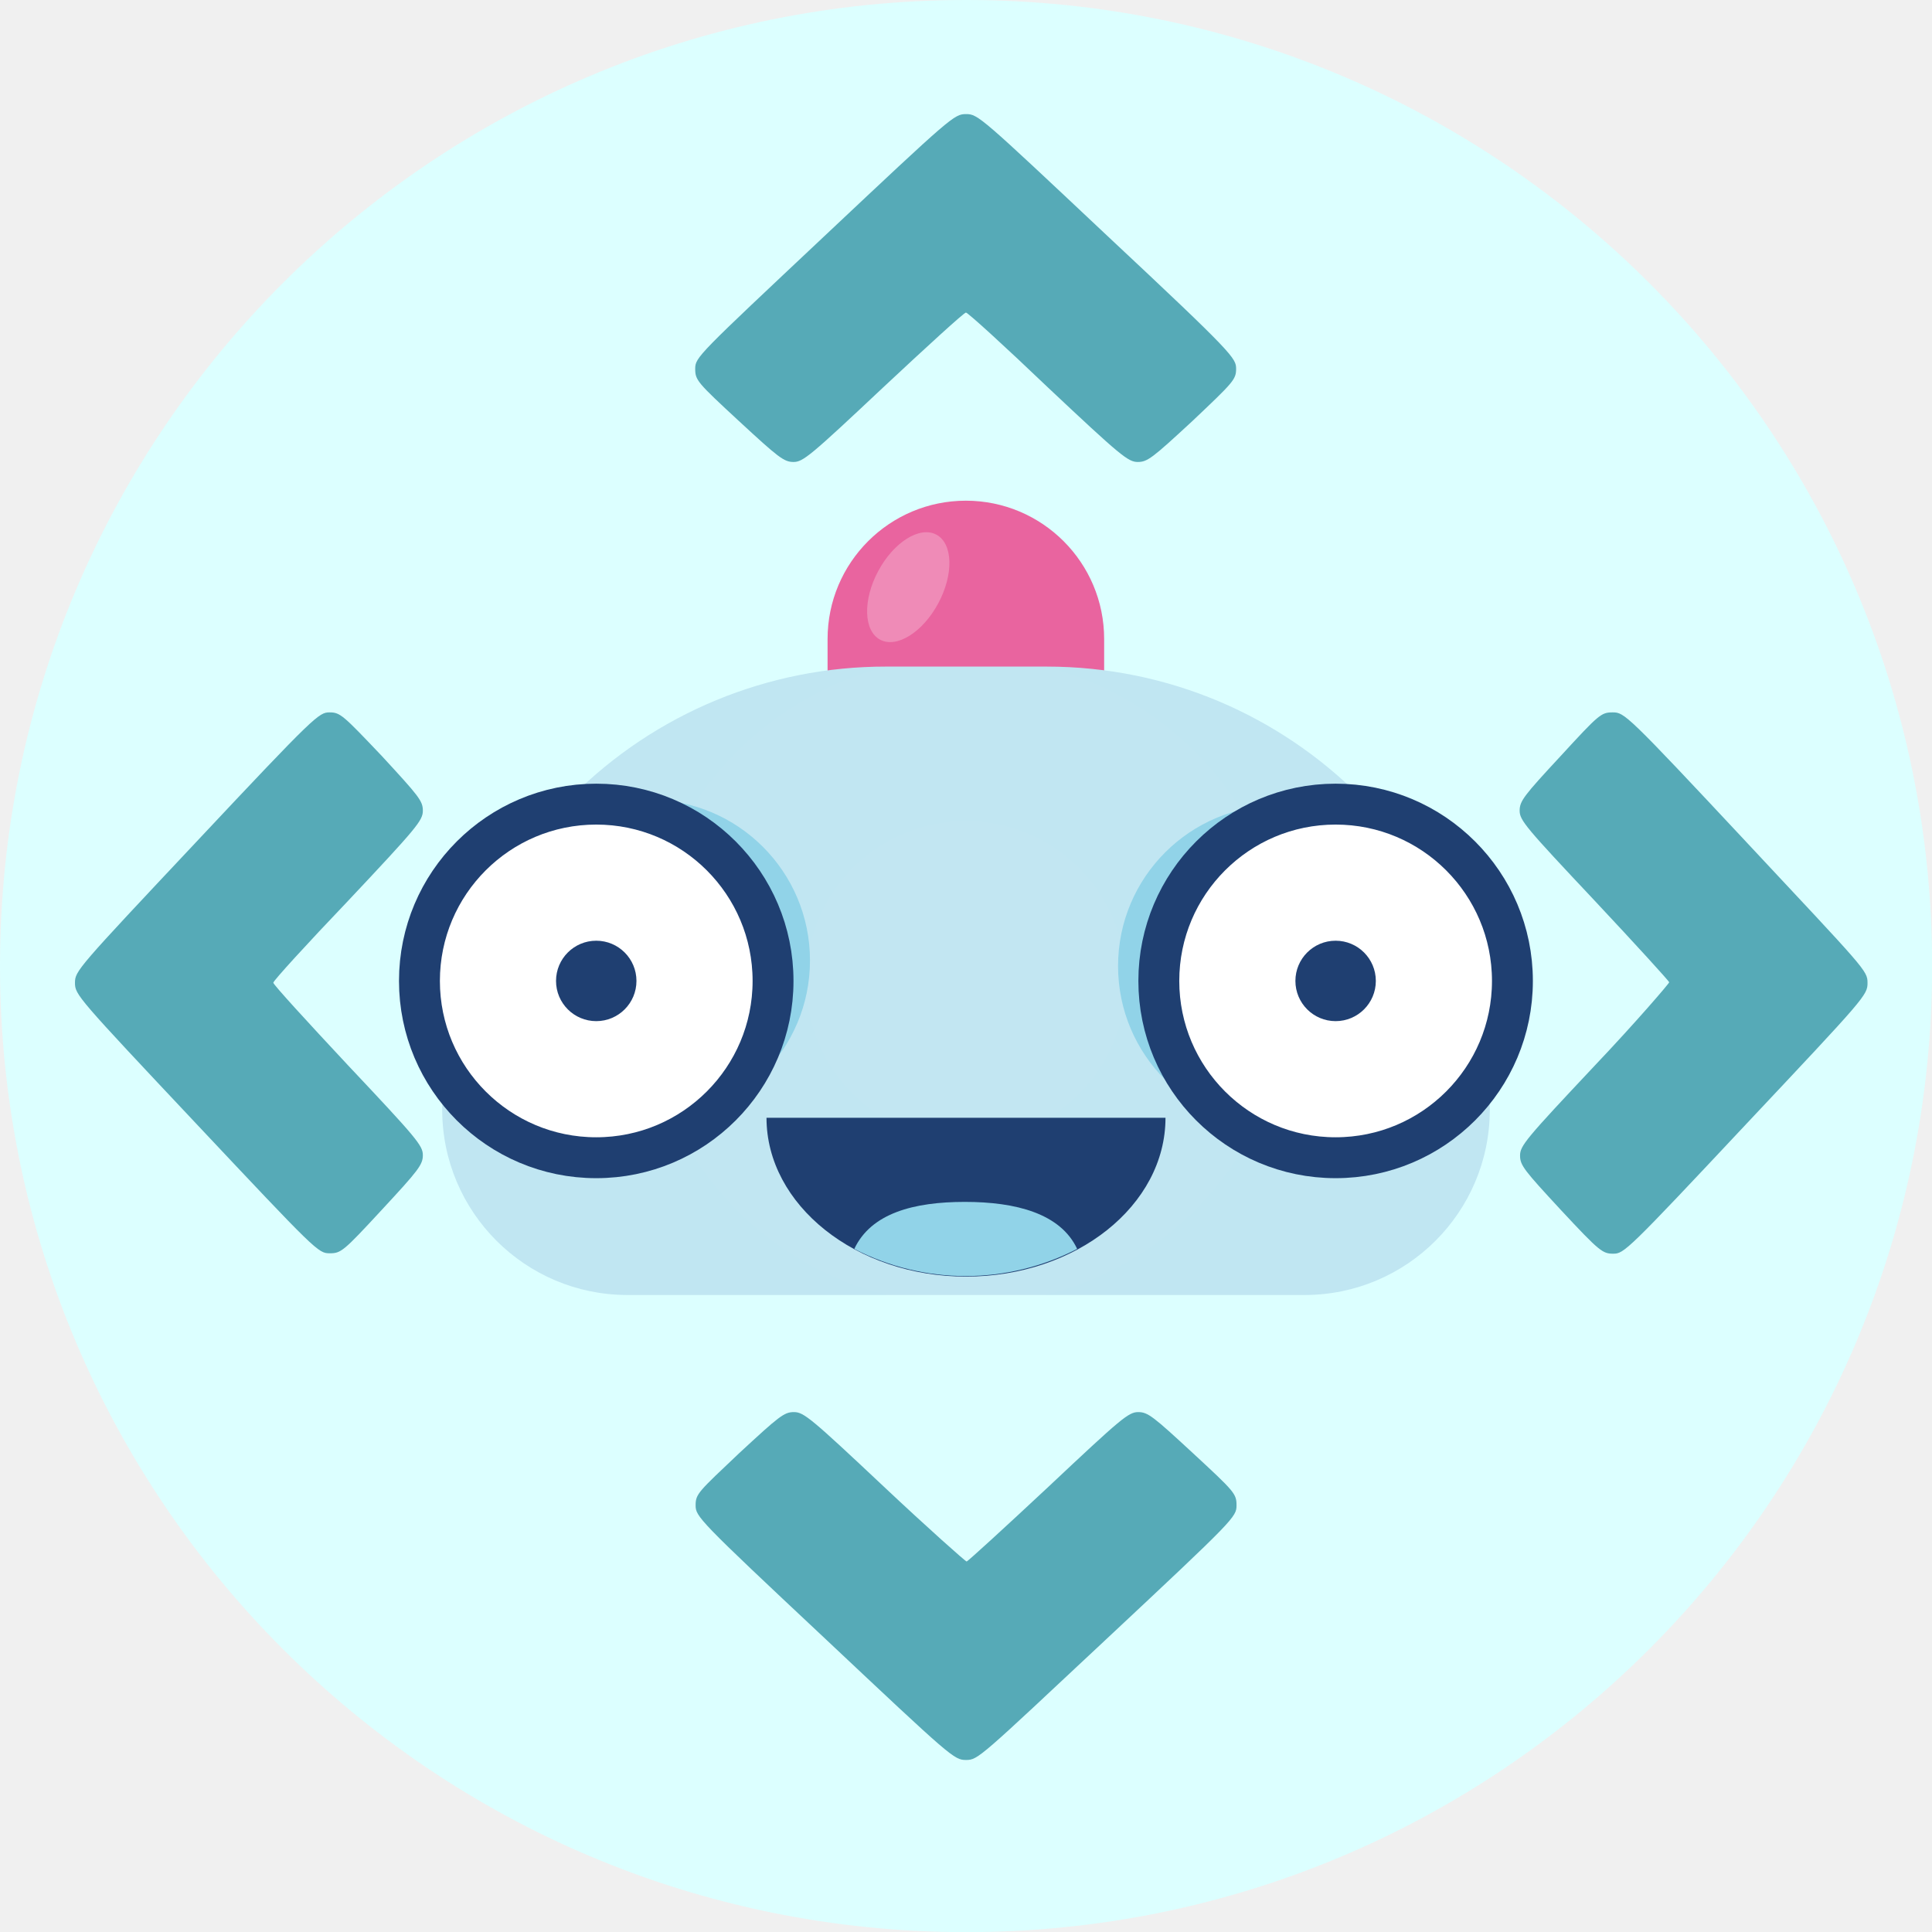
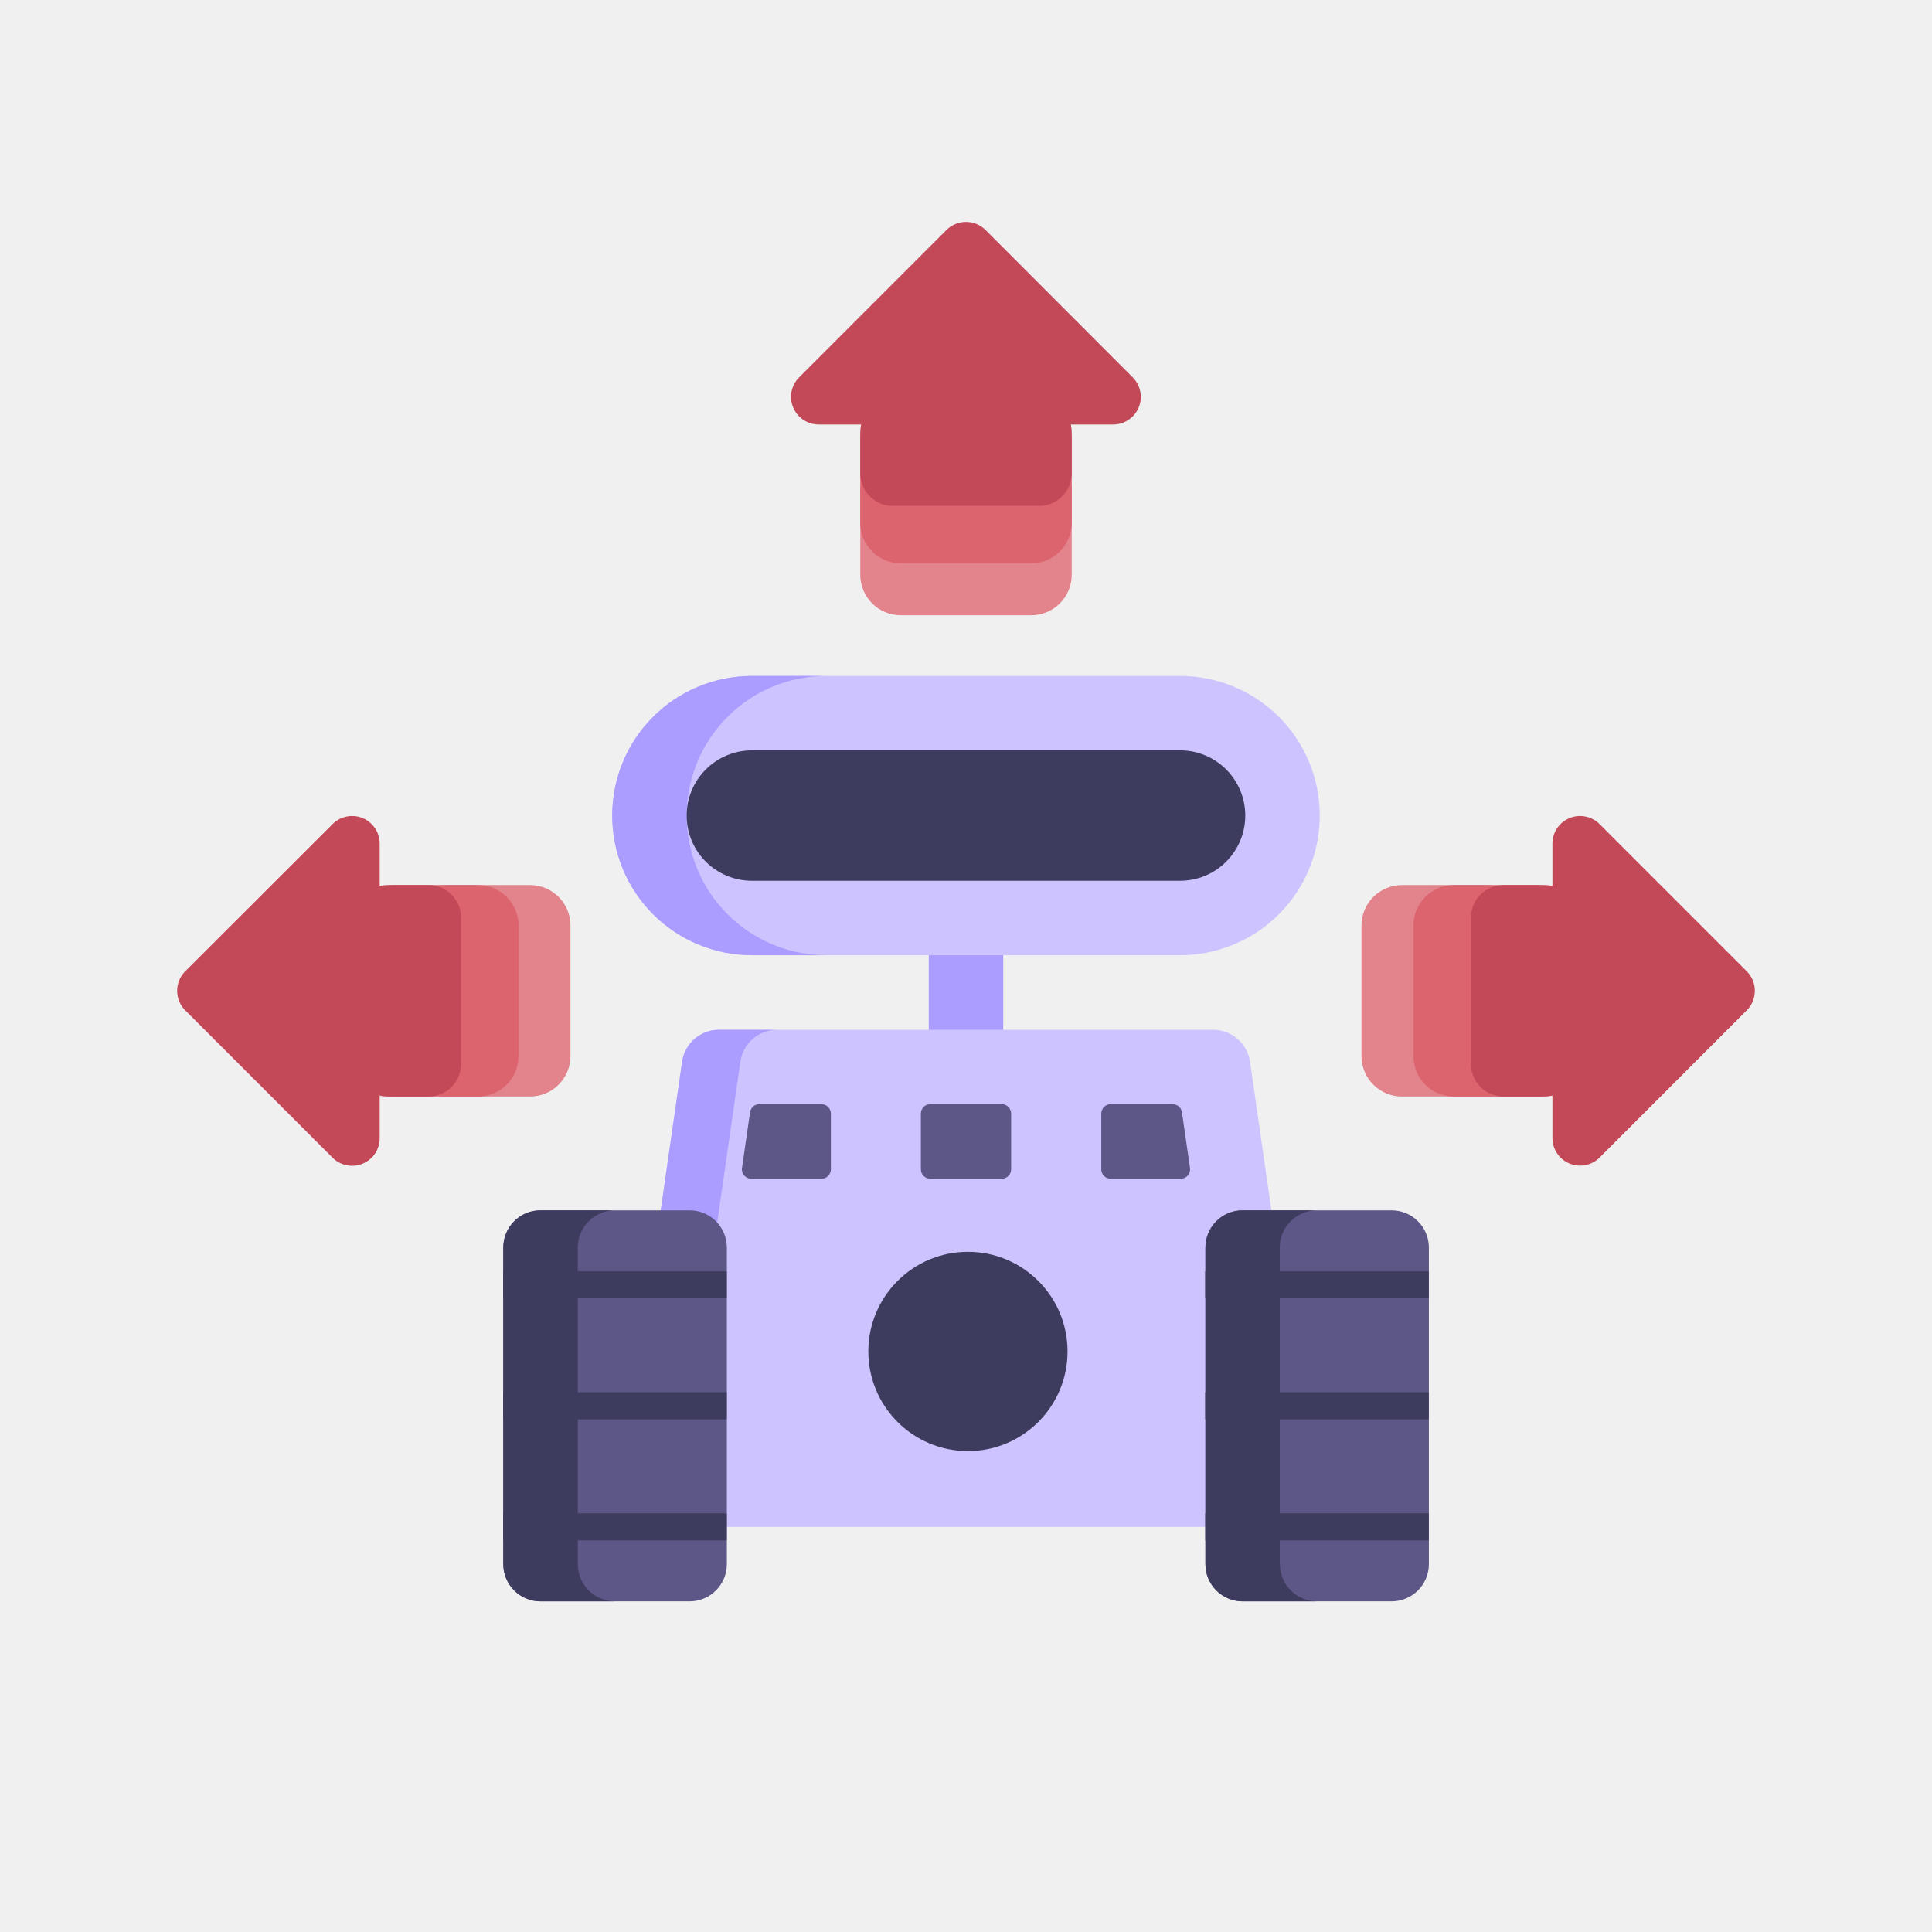
- <svg xmlns="http://www.w3.org/2000/svg" id="Layer_1" data-name="Layer 1" viewBox="0 0 141.73 141.73">
+ <svg xmlns="http://www.w3.org/2000/svg" width="36" height="36" viewBox="0 0 36 36" fill="none">
+   <g clip-path="url(#clip0_185_1599)">
+     <path d="M10.63 19.677V17.247C10.63 16.83 10.292 16.492 9.876 16.492H8.308C7.891 16.492 7.553 16.83 7.553 17.247V19.677C7.553 20.094 7.891 20.432 8.308 20.432H9.876C10.292 20.432 10.63 20.094 10.63 19.677Z" fill="#E3838C" />
+     <path d="M9.662 19.678V17.245C9.662 16.829 9.324 16.492 8.908 16.492H7.349C6.933 16.492 6.595 16.829 6.595 17.245V19.678C6.595 20.095 6.933 20.432 7.349 20.432H8.908C9.324 20.432 9.662 20.095 9.662 19.678Z" fill="#DC646F" />
+     <path d="M6.194 21.569L3.451 18.826C3.355 18.73 3.301 18.599 3.301 18.462C3.301 18.326 3.355 18.195 3.451 18.099L6.197 15.356C6.269 15.284 6.361 15.235 6.461 15.215C6.56 15.195 6.664 15.205 6.758 15.244C6.852 15.283 6.932 15.349 6.989 15.434C7.045 15.518 7.075 15.618 7.075 15.72V21.205C7.076 21.307 7.046 21.408 6.99 21.493C6.933 21.578 6.852 21.645 6.757 21.684C6.663 21.723 6.559 21.733 6.458 21.712C6.358 21.692 6.266 21.642 6.194 21.569V21.569Z" fill="#C44958" />
+     <path d="M8.591 19.826V17.098C8.591 16.763 8.32 16.492 7.985 16.492H7.218C6.883 16.492 6.612 16.763 6.612 17.098V19.826C6.612 20.161 6.883 20.432 7.218 20.432H7.985C8.32 20.432 8.591 20.161 8.591 19.826Z" fill="#C44958" />
+     <path d="M28.446 19.677V17.247C28.446 16.83 28.108 16.492 27.692 16.492H26.124C25.707 16.492 25.369 16.83 25.369 17.247V19.677C25.369 20.094 25.707 20.432 26.124 20.432H27.692C28.108 20.432 28.446 20.094 28.446 19.677Z" fill="#E3838C" />
+     <path d="M29.404 19.678V17.245C29.404 16.829 29.067 16.492 28.651 16.492H27.091C26.675 16.492 26.338 16.829 26.338 17.245V19.678C26.338 20.095 26.675 20.432 27.091 20.432H28.651C29.067 20.432 29.404 20.095 29.404 19.678Z" fill="#DC646F" />
+     <path d="M29.806 21.569L32.548 18.826C32.596 18.779 32.634 18.722 32.66 18.659C32.685 18.597 32.699 18.53 32.699 18.462C32.699 18.395 32.685 18.328 32.66 18.265C32.634 18.203 32.596 18.146 32.548 18.099L29.806 15.356C29.734 15.284 29.642 15.235 29.542 15.215C29.442 15.195 29.339 15.205 29.245 15.244C29.151 15.283 29.07 15.349 29.014 15.434C28.957 15.518 28.927 15.618 28.927 15.72V21.205C28.927 21.307 28.957 21.406 29.014 21.491C29.07 21.576 29.151 21.642 29.245 21.68C29.339 21.719 29.442 21.73 29.542 21.71C29.642 21.69 29.734 21.641 29.806 21.569Z" fill="#C44958" />
+     <path d="M29.387 19.826V17.098C29.387 16.763 29.116 16.492 28.782 16.492H28.014C27.68 16.492 27.409 16.763 27.409 17.098V19.826C27.409 20.161 27.68 20.432 28.014 20.432H28.782C29.116 20.432 29.387 20.161 29.387 19.826Z" fill="#C44958" />
+     <path d="M18.694 16.411H17.306V20.956H18.694V16.411Z" fill="#AB9DFF" />
+     <path d="M22.604 19.188H13.396C13.23 19.188 13.068 19.248 12.942 19.357C12.816 19.466 12.734 19.617 12.71 19.782L11.462 28.452H24.54L23.292 19.782C23.268 19.617 23.186 19.466 23.059 19.357C22.933 19.248 22.772 19.188 22.605 19.188" fill="#CDC4FF" />
+     <path d="M14.482 19.188H13.396C13.23 19.188 13.068 19.248 12.942 19.357C12.816 19.466 12.734 19.617 12.71 19.782L11.462 28.452H12.548L13.796 19.782C13.82 19.617 13.902 19.466 14.028 19.357C14.154 19.248 14.316 19.188 14.482 19.188Z" fill="#AB9DFF" />
+     <path d="M21.99 17.799H14.01C13.668 17.799 13.33 17.732 13.014 17.601C12.698 17.47 12.411 17.279 12.169 17.037C11.928 16.795 11.736 16.509 11.605 16.193C11.475 15.877 11.407 15.539 11.407 15.197V15.197C11.407 14.855 11.475 14.517 11.605 14.201C11.736 13.885 11.928 13.598 12.169 13.357C12.411 13.115 12.698 12.923 13.014 12.793C13.33 12.662 13.668 12.595 14.01 12.595H21.99C22.331 12.595 22.67 12.662 22.986 12.793C23.301 12.923 23.588 13.115 23.83 13.357C24.072 13.598 24.263 13.885 24.394 14.201C24.525 14.517 24.592 14.855 24.592 15.197V15.197C24.592 15.539 24.525 15.877 24.394 16.193C24.263 16.508 24.072 16.795 23.83 17.037C23.588 17.279 23.301 17.47 22.986 17.601C22.67 17.732 22.331 17.799 21.99 17.799Z" fill="#CDC4FF" />
+     <path d="M12.795 15.197C12.795 14.855 12.863 14.517 12.993 14.201C13.124 13.885 13.316 13.598 13.558 13.357C13.799 13.115 14.086 12.923 14.402 12.793C14.718 12.662 15.056 12.595 15.398 12.595H14.01C13.668 12.595 13.33 12.662 13.014 12.793C12.698 12.923 12.411 13.115 12.169 13.357C11.928 13.598 11.736 13.885 11.605 14.201C11.475 14.517 11.407 14.855 11.407 15.197V15.197C11.407 15.539 11.475 15.877 11.605 16.193C11.736 16.509 11.928 16.795 12.169 17.037C12.411 17.279 12.698 17.47 13.014 17.601C13.33 17.732 13.668 17.799 14.01 17.799H15.398C15.056 17.799 14.718 17.732 14.402 17.601C14.086 17.47 13.799 17.279 13.558 17.037C13.316 16.795 13.124 16.509 12.993 16.193C12.863 15.877 12.795 15.539 12.795 15.197Z" fill="#AB9DFF" />
+     <path d="M14.01 16.412C13.688 16.412 13.379 16.284 13.151 16.056C12.923 15.828 12.795 15.519 12.795 15.197C12.795 14.875 12.923 14.566 13.151 14.338C13.379 14.11 13.688 13.982 14.01 13.982H21.99C22.312 13.982 22.621 14.11 22.849 14.338C23.076 14.566 23.204 14.875 23.204 15.197C23.204 15.519 23.076 15.828 22.849 16.056C22.621 16.284 22.312 16.412 21.99 16.412H14.01Z" fill="#3E3C5E" />
+     <path d="M12.85 22.553H10.072C9.981 22.553 9.89 22.57 9.806 22.605C9.722 22.64 9.645 22.691 9.581 22.756C9.517 22.82 9.465 22.896 9.431 22.981C9.396 23.065 9.378 23.155 9.378 23.246V29.145C9.378 29.329 9.451 29.506 9.581 29.636C9.711 29.766 9.888 29.839 10.072 29.839H12.85C13.034 29.839 13.21 29.766 13.34 29.636C13.471 29.506 13.544 29.329 13.544 29.145V23.246C13.544 23.155 13.526 23.065 13.491 22.981C13.456 22.896 13.405 22.82 13.34 22.756C13.276 22.691 13.199 22.64 13.115 22.605C13.031 22.57 12.941 22.553 12.85 22.553" fill="#5C5787" />
+     <path d="M10.766 29.145V23.246C10.766 23.155 10.784 23.065 10.819 22.981C10.854 22.896 10.905 22.82 10.969 22.756C11.034 22.691 11.11 22.64 11.194 22.605C11.278 22.57 11.369 22.553 11.46 22.553H10.072C9.981 22.553 9.89 22.57 9.806 22.605C9.722 22.64 9.645 22.691 9.581 22.756C9.517 22.82 9.465 22.896 9.431 22.981C9.396 23.065 9.378 23.155 9.378 23.246V29.145C9.378 29.329 9.451 29.506 9.581 29.636C9.711 29.766 9.888 29.839 10.072 29.839H11.46C11.276 29.839 11.099 29.766 10.969 29.636C10.839 29.506 10.766 29.329 10.766 29.145" fill="#3E3C5E" />
+     <path d="M25.928 22.553H23.152C22.969 22.553 22.793 22.627 22.663 22.756C22.534 22.887 22.461 23.063 22.461 23.246V29.145C22.461 29.236 22.479 29.326 22.514 29.411C22.549 29.495 22.6 29.571 22.664 29.636C22.728 29.7 22.805 29.751 22.889 29.786C22.973 29.821 23.064 29.839 23.155 29.839H25.931C26.022 29.839 26.112 29.821 26.196 29.786C26.28 29.751 26.357 29.7 26.421 29.636C26.486 29.571 26.537 29.495 26.572 29.411C26.607 29.326 26.625 29.236 26.625 29.145V23.246C26.625 23.155 26.607 23.065 26.572 22.981C26.537 22.896 26.486 22.82 26.421 22.756C26.357 22.691 26.28 22.64 26.196 22.605C26.112 22.57 26.022 22.553 25.931 22.553" fill="#5C5787" />
+     <path d="M23.846 29.145V23.246C23.846 23.155 23.864 23.065 23.899 22.981C23.934 22.896 23.985 22.82 24.049 22.756C24.114 22.691 24.19 22.64 24.275 22.605C24.359 22.57 24.449 22.553 24.54 22.553H23.152C22.969 22.553 22.793 22.627 22.663 22.756C22.534 22.887 22.461 23.063 22.461 23.246V29.145C22.461 29.236 22.479 29.326 22.514 29.411C22.549 29.495 22.6 29.571 22.664 29.636C22.728 29.7 22.805 29.751 22.889 29.786C22.973 29.821 23.064 29.839 23.155 29.839H24.543C24.451 29.839 24.361 29.821 24.277 29.786C24.193 29.751 24.116 29.7 24.052 29.636C23.987 29.571 23.936 29.495 23.901 29.411C23.867 29.326 23.849 29.236 23.849 29.145" fill="#3E3C5E" />
+     <path d="M20.695 21.963H22.002C22.027 21.963 22.051 21.958 22.074 21.948C22.096 21.937 22.117 21.922 22.133 21.903C22.149 21.884 22.161 21.862 22.169 21.838C22.175 21.815 22.177 21.79 22.174 21.765L22.024 20.724C22.018 20.683 21.997 20.645 21.966 20.617C21.934 20.59 21.894 20.575 21.852 20.575H20.695C20.672 20.575 20.649 20.579 20.628 20.588C20.607 20.597 20.588 20.61 20.572 20.626C20.556 20.642 20.543 20.661 20.534 20.682C20.526 20.703 20.521 20.726 20.521 20.749V21.79C20.521 21.836 20.54 21.88 20.572 21.913C20.605 21.945 20.649 21.963 20.695 21.963" fill="#5C5787" />
+     <path d="M17.333 21.963H18.667C18.713 21.963 18.757 21.945 18.79 21.912C18.822 21.88 18.84 21.836 18.841 21.79V20.749C18.841 20.703 18.822 20.659 18.79 20.626C18.757 20.593 18.713 20.575 18.667 20.575H17.333C17.287 20.575 17.242 20.593 17.21 20.626C17.177 20.659 17.159 20.703 17.159 20.749V21.79C17.159 21.836 17.178 21.88 17.21 21.912C17.243 21.945 17.287 21.963 17.333 21.963" fill="#5C5787" />
+     <path d="M15.305 20.575H14.148C14.106 20.575 14.066 20.59 14.034 20.617C14.003 20.645 13.982 20.683 13.976 20.724L13.826 21.765C13.822 21.789 13.824 21.814 13.831 21.838C13.838 21.862 13.85 21.884 13.866 21.903C13.883 21.922 13.903 21.937 13.925 21.947C13.948 21.958 13.973 21.963 13.997 21.963H15.308C15.354 21.963 15.398 21.945 15.431 21.912C15.463 21.88 15.481 21.836 15.482 21.79V20.749C15.482 20.703 15.463 20.659 15.431 20.626C15.398 20.593 15.354 20.575 15.308 20.575" fill="#5C5787" />
+     <path d="M13.541 28.199H9.378V28.704H13.541V28.199Z" fill="#3E3C5E" />
+     <path d="M13.541 23.689H9.378V24.193H13.541V23.689Z" fill="#3E3C5E" />
+     <path d="M13.541 25.943H9.378V26.448H13.541V25.943Z" fill="#3E3C5E" />
+     <path d="M26.622 28.199H22.459V28.704H26.622V28.199Z" fill="#3E3C5E" />
+     <path d="M26.622 23.689H22.458V24.193H26.622V23.689Z" fill="#3E3C5E" />
+     <path d="M26.622 25.943H22.458V26.448H26.622V25.943Z" fill="#3E3C5E" />
+     <path d="M16.168 15.521C16.102 15.521 16.038 15.495 15.992 15.448C15.945 15.401 15.918 15.338 15.918 15.271V14.919C15.918 14.852 15.945 14.788 15.992 14.741C16.04 14.694 16.104 14.667 16.171 14.667C16.238 14.667 16.302 14.694 16.349 14.741C16.397 14.788 16.423 14.852 16.423 14.919V15.271C16.423 15.305 16.417 15.338 16.404 15.368C16.391 15.399 16.372 15.427 16.348 15.45C16.325 15.473 16.296 15.492 16.265 15.504C16.234 15.516 16.201 15.522 16.168 15.521ZM20.084 15.271V14.919C20.084 14.852 20.058 14.788 20.011 14.741C19.963 14.694 19.899 14.667 19.832 14.667C19.765 14.667 19.701 14.694 19.654 14.741C19.606 14.788 19.579 14.852 19.579 14.919V15.271C19.579 15.338 19.606 15.403 19.654 15.45C19.701 15.497 19.765 15.524 19.832 15.524C19.899 15.524 19.963 15.497 20.011 15.45C20.058 15.403 20.084 15.338 20.084 15.271ZM18.673 15.427C18.717 15.376 18.739 15.31 18.735 15.244C18.73 15.177 18.7 15.114 18.649 15.07C18.599 15.027 18.533 15.004 18.466 15.009C18.399 15.013 18.337 15.044 18.293 15.095C18.256 15.137 18.211 15.17 18.161 15.193C18.11 15.216 18.055 15.228 18 15.228C17.944 15.228 17.89 15.216 17.839 15.193C17.788 15.17 17.744 15.137 17.707 15.095C17.685 15.07 17.659 15.049 17.629 15.035C17.599 15.02 17.567 15.011 17.534 15.009C17.501 15.007 17.468 15.011 17.436 15.021C17.405 15.032 17.376 15.049 17.351 15.07C17.326 15.092 17.305 15.119 17.291 15.149C17.276 15.178 17.267 15.211 17.265 15.244C17.263 15.277 17.267 15.31 17.277 15.341C17.288 15.373 17.305 15.402 17.326 15.427C17.41 15.523 17.514 15.601 17.63 15.654C17.746 15.707 17.872 15.734 18 15.734C18.128 15.734 18.254 15.707 18.37 15.654C18.486 15.601 18.59 15.523 18.673 15.427V15.427Z" fill="#3E3C5E" />
+     <path d="M19.892 25.182C19.892 24.157 19.061 23.326 18.036 23.326C17.011 23.326 16.18 24.157 16.18 25.182C16.18 26.208 17.011 27.039 18.036 27.039C19.061 27.039 19.892 26.208 19.892 25.182Z" fill="#3E3C5E" />
+     <path d="M16.785 11.464H19.215C19.632 11.464 19.97 11.126 19.97 10.709V9.141C19.97 8.725 19.632 8.387 19.215 8.387H16.785C16.368 8.387 16.03 8.725 16.03 9.141V10.709C16.03 11.126 16.368 11.464 16.785 11.464Z" fill="#E3838C" />
+     <path d="M16.783 10.496H19.216C19.632 10.496 19.97 10.159 19.97 9.743V8.183C19.97 7.767 19.632 7.43 19.216 7.43H16.783C16.367 7.43 16.03 7.767 16.03 8.183V9.743C16.03 10.159 16.367 10.496 16.783 10.496Z" fill="#DC646F" />
+     <path d="M14.894 7.028L17.636 4.285C17.733 4.189 17.864 4.135 18 4.135C18.136 4.135 18.267 4.189 18.364 4.285L21.106 7.031C21.178 7.103 21.227 7.195 21.247 7.295C21.267 7.395 21.257 7.498 21.218 7.592C21.179 7.686 21.113 7.767 21.028 7.823C20.944 7.88 20.844 7.91 20.742 7.91H15.257C15.155 7.91 15.054 7.88 14.969 7.823C14.884 7.767 14.818 7.686 14.779 7.591C14.739 7.497 14.73 7.392 14.75 7.292C14.771 7.192 14.821 7.1 14.894 7.028V7.028Z" fill="#C44958" />
+     <path d="M16.635 9.426H19.364C19.698 9.426 19.97 9.155 19.97 8.82V8.053C19.97 7.718 19.698 7.447 19.364 7.447H16.635C16.301 7.447 16.03 7.718 16.03 8.053V8.82C16.03 9.155 16.301 9.426 16.635 9.426Z" fill="#C44958" />
+   </g>
  <defs>
-     <style>.cls-1{fill:#dcffff;}.cls-2{fill:#56aab7;}.cls-3{fill:#e9649f;}.cls-4{fill:url(#radial-gradient);}.cls-5{fill:#91d3e8;}.cls-6{fill:#fff;stroke:#1f3f71;stroke-miterlimit:10;stroke-width:3px;}.cls-7{fill:#1f3f71;}.cls-8{fill:#ef8bb7;}</style>
-     <radialGradient id="radial-gradient" cx="70.86" cy="71.96" r="31.69" gradientUnits="userSpaceOnUse">
-       <stop offset="0.18" stop-color="#c2e6f2" />
-       <stop offset="0.94" stop-color="#c0e6f2" />
-     </radialGradient>
+     <clipPath id="clip0_185_1599">
+       <rect width="36" height="36" fill="white" />
+     </clipPath>
  </defs>
-   <circle class="cls-1" cx="70.87" cy="70.87" r="70.87" />
-   <path class="cls-2" d="M14.42,61.74C5.67,71.05,5.5,71.23,5.5,72.1s.17,1.06,8.92,10.36,8.92,9.48,9.76,9.48,1-.13,3.84-3.2c2.68-2.89,3-3.3,3-4s-.45-1.24-5.49-6.59c-3-3.21-5.48-5.92-5.48-6.06s2.47-2.85,5.48-6c5.06-5.38,5.49-5.9,5.49-6.62s-.3-1.07-3-4c-2.85-3-3.06-3.21-3.84-3.21S23.15,52.44,14.42,61.74Z" />
-   <path class="cls-2" d="M60.51,120.19c9.3,8.75,9.48,8.92,10.36,8.92s1-.17,10.35-8.92,9.49-8.91,9.49-9.76-.14-1-3.21-3.84c-2.89-2.67-3.29-3-4-3s-1.23.44-6.59,5.48c-3.21,3-5.92,5.48-6,5.48s-2.85-2.46-6.06-5.48c-5.38-5.06-5.89-5.48-6.61-5.48s-1.08.3-4,3c-3,2.84-3.21,3-3.21,3.83S51.2,111.46,60.51,120.19Z" />
-   <path class="cls-2" d="M81.22,17.29c-9.3-8.75-9.48-8.92-10.35-8.92s-1.06.17-10.36,8.92S51,26.21,51,27.05s.14,1,3.21,3.84c2.89,2.67,3.3,3,4,3s1.23-.44,6.59-5.48c3.21-3,5.92-5.48,6.06-5.48s2.84,2.46,6,5.48c5.38,5.06,5.9,5.48,6.61,5.48s1.08-.3,4-3c3-2.84,3.21-3.05,3.21-3.83S90.53,26,81.22,17.29Z" />
-   <path class="cls-2" d="M128.1,82.46C136.85,73.16,137,73,137,72.1s-.17-1-8.92-10.36-8.92-9.48-9.77-9.48-1,.13-3.83,3.21c-2.68,2.89-3,3.29-3,4s.45,1.23,5.49,6.59c3,3.2,5.48,5.92,5.48,6S120,75,117,78.16c-5.06,5.38-5.49,5.89-5.49,6.61s.3,1.08,3,4c2.84,3.05,3.06,3.2,3.84,3.2S119.37,91.77,128.1,82.46Z" />
-   <path class="cls-3" d="M70.86,36.73h0A10.15,10.15,0,0,1,81,46.88v6.9a0,0,0,0,1,0,0H60.71a0,0,0,0,1,0,0v-6.9A10.15,10.15,0,0,1,70.86,36.73Z" />
-   <path class="cls-4" d="M65,48.9H76.77a32.52,32.52,0,0,1,32.52,32.52v0A13.59,13.59,0,0,1,95.7,95H46A13.59,13.59,0,0,1,32.44,81.43v0A32.52,32.52,0,0,1,65,48.9Z" />
-   <circle class="cls-5" cx="47.63" cy="70.46" r="11.79" />
-   <circle class="cls-6" cx="43.74" cy="71.96" r="12.97" />
-   <circle class="cls-5" cx="93.81" cy="70.87" r="11.79" />
-   <circle class="cls-6" cx="97.98" cy="71.96" r="12.97" />
-   <circle class="cls-7" cx="43.74" cy="71.96" r="2.95" />
-   <circle class="cls-7" cx="97.98" cy="71.96" r="2.95" />
-   <path class="cls-7" d="M85.5,82c0,6.43-6.55,11.65-14.63,11.65S56.23,88.39,56.23,82" />
-   <path class="cls-5" d="M62.67,91.62a17.79,17.79,0,0,0,16.35,0c-1.22-2.6-4.49-3.45-8.24-3.45S63.9,89,62.67,91.62Z" />
-   <ellipse class="cls-8" cx="66.62" cy="43.07" rx="4.37" ry="2.5" transform="translate(-2.79 81.47) rotate(-61.83)" />
-   <circle class="cls-1" cx="197.73" cy="197.87" r="70.87" />
</svg>
